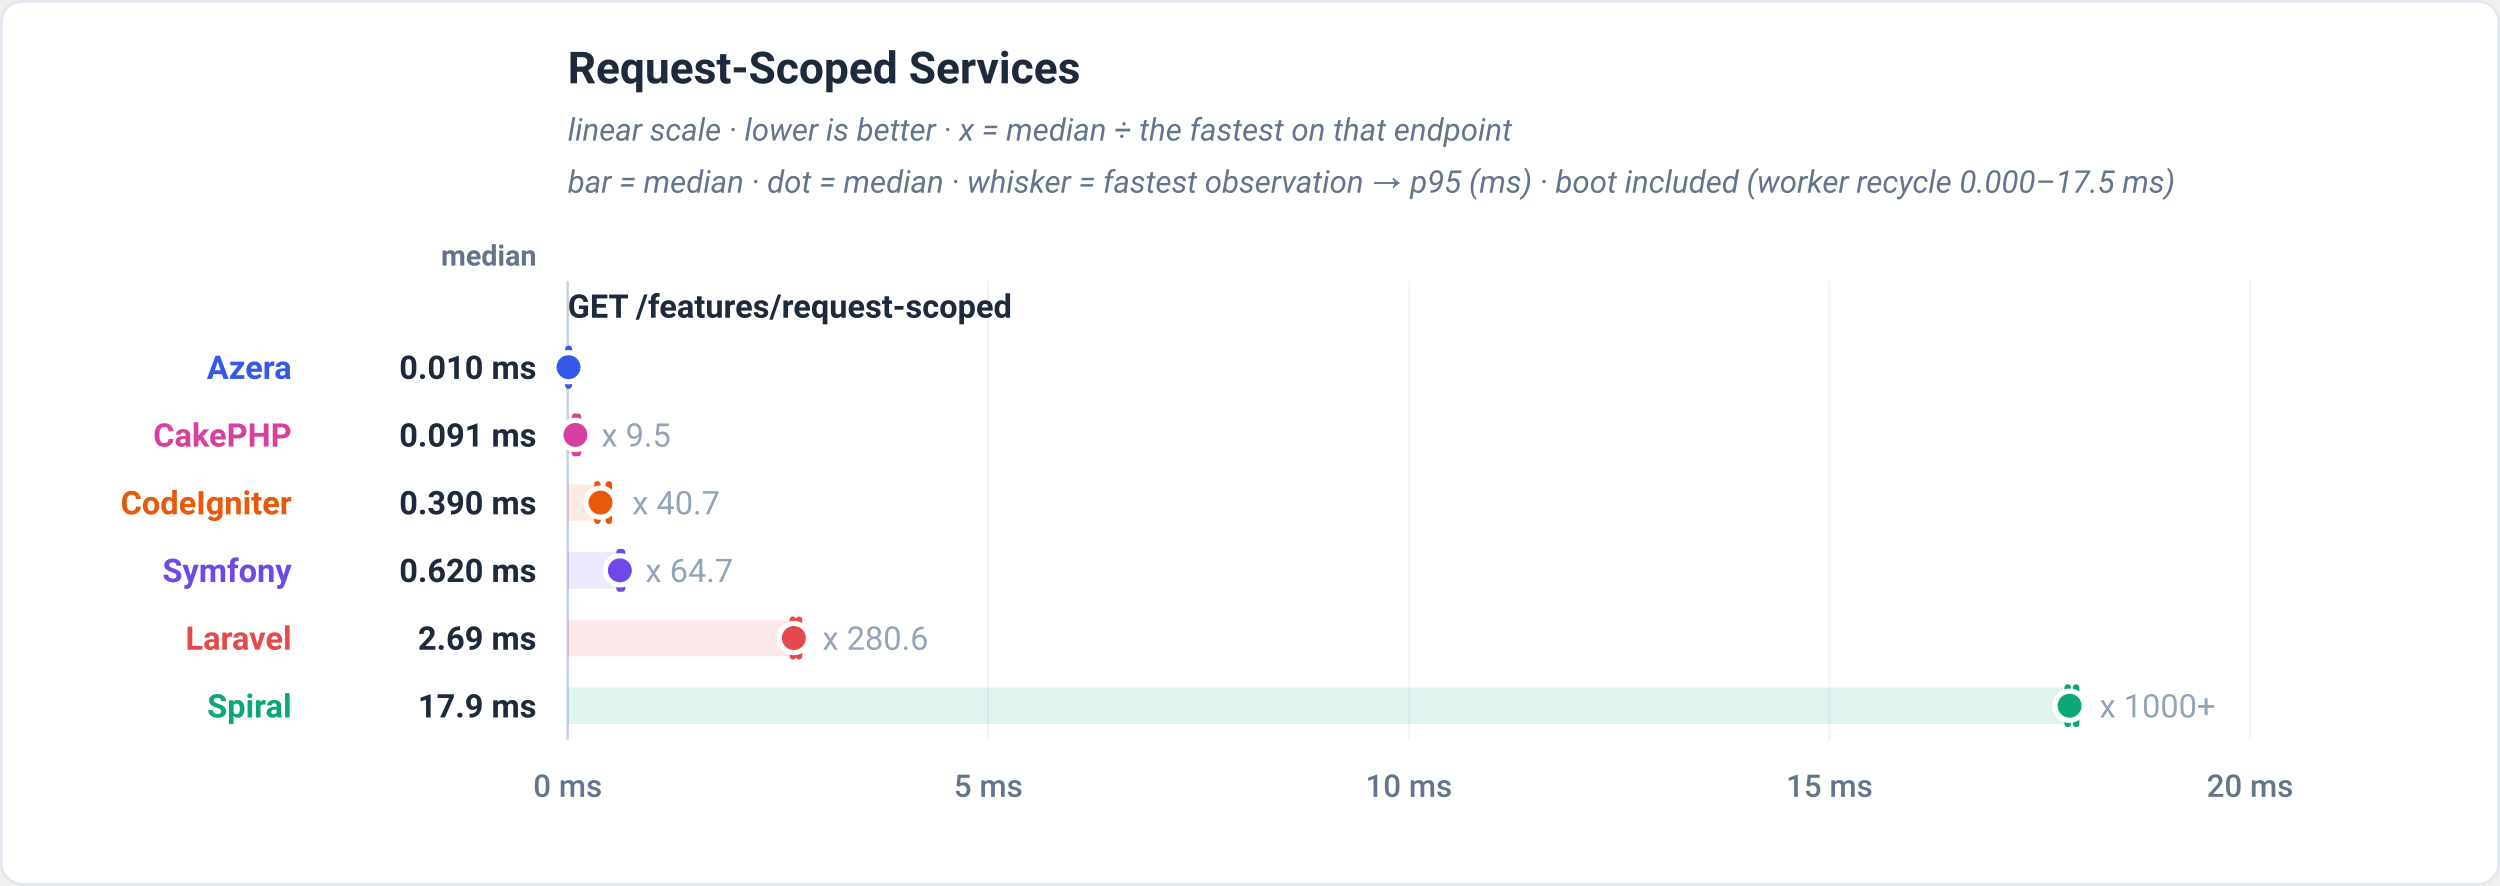
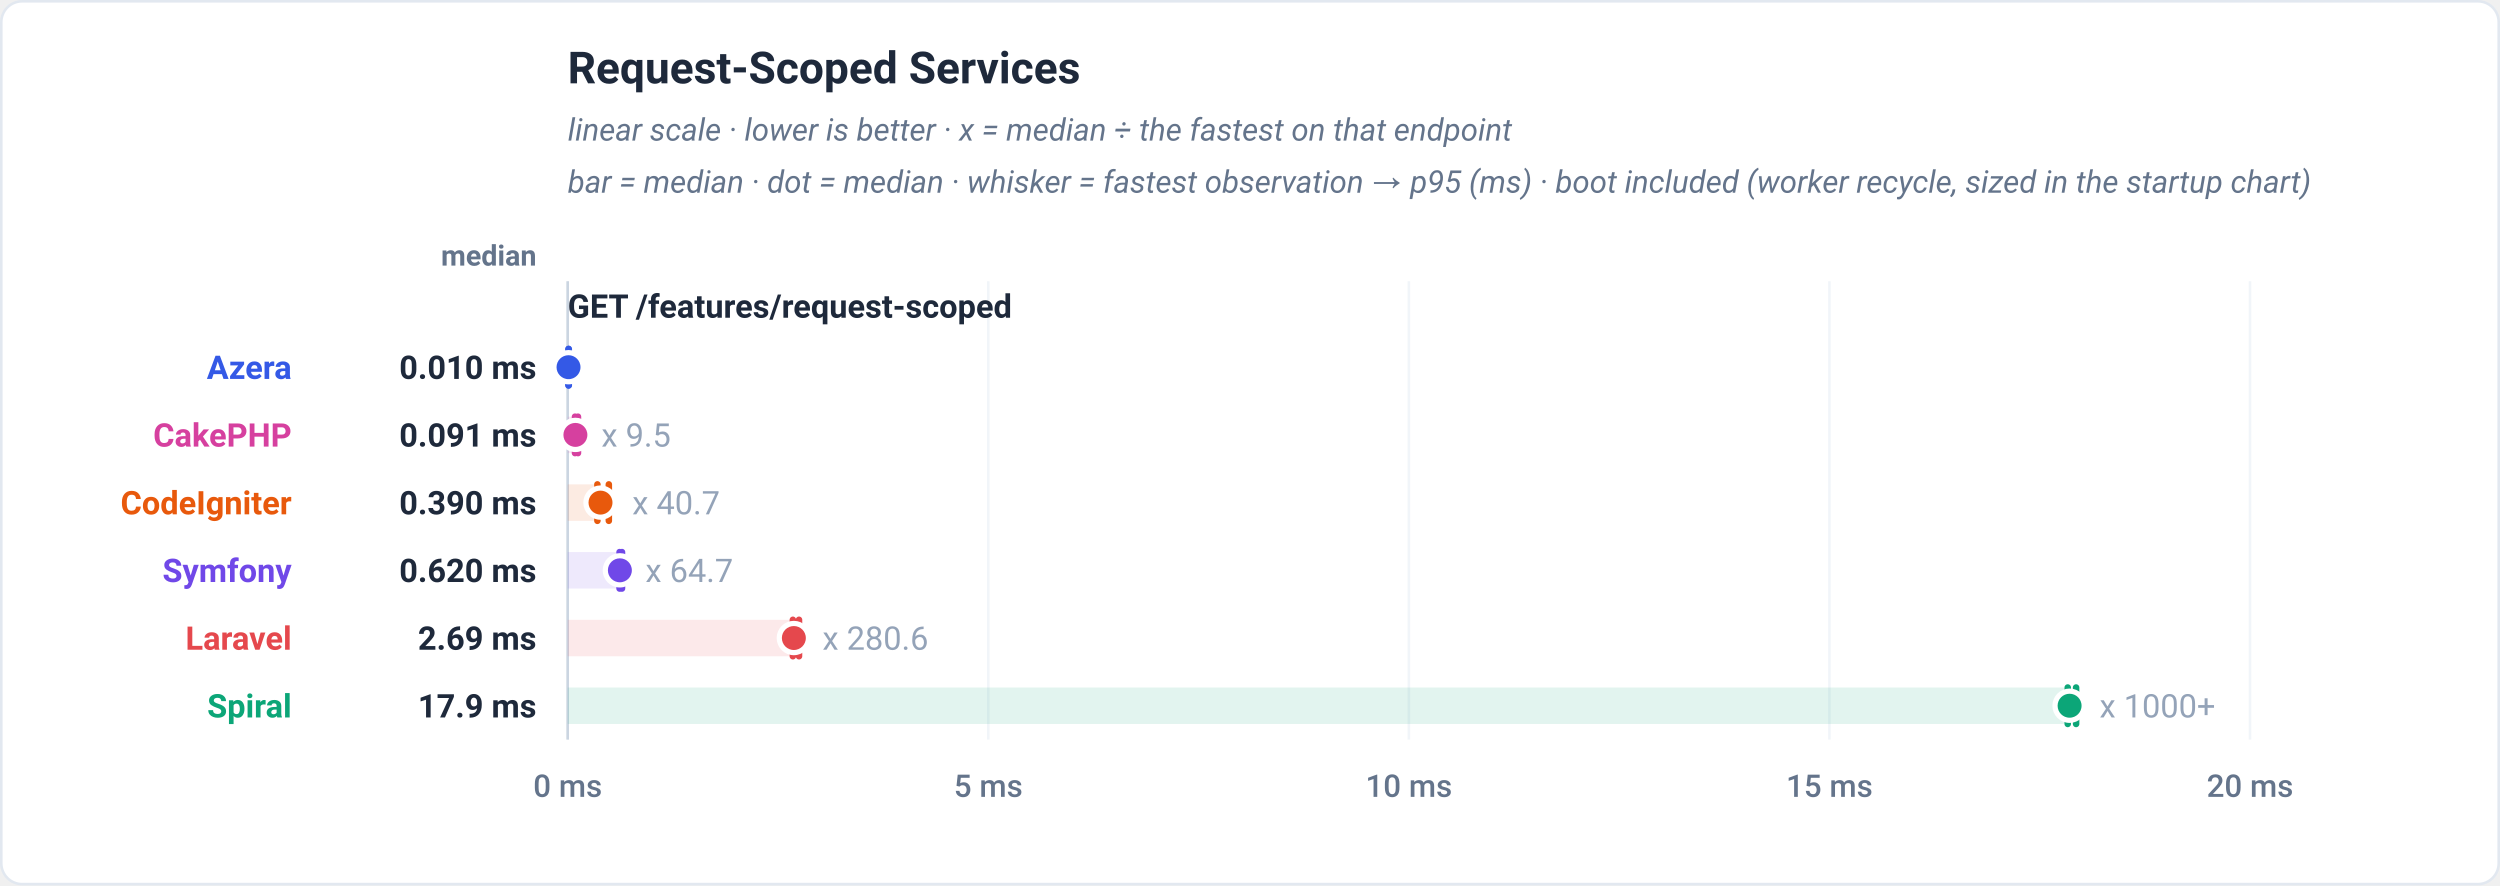
<svg xmlns="http://www.w3.org/2000/svg" viewBox="0 0 960 340" width="960" height="340" role="img" font-family="-apple-system,BlinkMacSystemFont,'Segoe UI',Roboto,Helvetica,Arial,sans-serif">
  <rect x="0.5" y="0.5" width="959" height="339" rx="8" fill="#ffffff" stroke="#e2e8f0" />
  <text x="218" y="32" font-family="-apple-system,BlinkMacSystemFont,'Segoe UI',Roboto,Helvetica,Arial,sans-serif" font-size="17" font-weight="700" fill="#1e293b" text-anchor="start">Request-Scoped Services</text>
  <text x="218" y="54" font-family="-apple-system,BlinkMacSystemFont,'Segoe UI',Roboto,Helvetica,Arial,sans-serif" font-size="12" font-weight="400" fill="#64748b" text-anchor="start" font-style="italic">linear scale · lower is better · x = median ÷ the fastest on that endpoint</text>
-   <text x="218" y="74" font-family="-apple-system,BlinkMacSystemFont,'Segoe UI',Roboto,Helvetica,Arial,sans-serif" font-size="12" font-weight="400" fill="#64748b" text-anchor="start" font-style="italic">bar = median · dot = median · whisker = fastest observation → p95 (ms) · boot included (worker recycle 0.000–17.5 ms)</text>
+   <text x="218" y="74" font-family="-apple-system,BlinkMacSystemFont,'Segoe UI',Roboto,Helvetica,Arial,sans-serif" font-size="12" font-weight="400" fill="#64748b" text-anchor="start" font-style="italic">bar = median · dot = median · whisker = fastest observation → p95 (ms) · boot included (worker recycle, sized in the startup chart)</text>
  <text x="206" y="102" font-family="-apple-system,BlinkMacSystemFont,'Segoe UI',Roboto,Helvetica,Arial,sans-serif" font-size="11" font-weight="600" fill="#64748b" text-anchor="end">median</text>
  <line x1="218" y1="108" x2="218" y2="284" stroke="#f1f5f9" stroke-width="1" />
  <text x="218" y="306" font-family="-apple-system,BlinkMacSystemFont,'Segoe UI',Roboto,Helvetica,Arial,sans-serif" font-size="12" font-weight="500" fill="#64748b" text-anchor="middle">0 ms</text>
  <line x1="379.5" y1="108" x2="379.5" y2="284" stroke="#f1f5f9" stroke-width="1" />
  <text x="379.5" y="306" font-family="-apple-system,BlinkMacSystemFont,'Segoe UI',Roboto,Helvetica,Arial,sans-serif" font-size="12" font-weight="500" fill="#64748b" text-anchor="middle">5 ms</text>
  <line x1="541" y1="108" x2="541" y2="284" stroke="#f1f5f9" stroke-width="1" />
  <text x="541" y="306" font-family="-apple-system,BlinkMacSystemFont,'Segoe UI',Roboto,Helvetica,Arial,sans-serif" font-size="12" font-weight="500" fill="#64748b" text-anchor="middle">10 ms</text>
  <line x1="702.5" y1="108" x2="702.5" y2="284" stroke="#f1f5f9" stroke-width="1" />
  <text x="702.5" y="306" font-family="-apple-system,BlinkMacSystemFont,'Segoe UI',Roboto,Helvetica,Arial,sans-serif" font-size="12" font-weight="500" fill="#64748b" text-anchor="middle">15 ms</text>
  <line x1="864" y1="108" x2="864" y2="284" stroke="#f1f5f9" stroke-width="1" />
  <text x="864" y="306" font-family="-apple-system,BlinkMacSystemFont,'Segoe UI',Roboto,Helvetica,Arial,sans-serif" font-size="12" font-weight="500" fill="#64748b" text-anchor="middle">20 ms</text>
  <line x1="218" y1="108" x2="218" y2="284" stroke="#cbd5e1" stroke-width="1" />
  <text x="218" y="122" font-family="-apple-system,BlinkMacSystemFont,'Segoe UI',Roboto,Helvetica,Arial,sans-serif" font-size="12.5" font-weight="700" fill="#1e293b" text-anchor="start">GET /features/request-scoped</text>
  <rect x="218" y="134" width="0.31" height="14" fill="#3459e6" fill-opacity="0.12" />
  <line x1="218.26" y1="141" x2="218.42" y2="141" stroke="#3459e6" stroke-width="2.5" stroke-linecap="round" opacity="0.5" />
  <line x1="218.26" y1="134" x2="218.26" y2="148" stroke="#3459e6" stroke-width="2.5" stroke-linecap="round" />
  <line x1="218.42" y1="134" x2="218.42" y2="148" stroke="#3459e6" stroke-width="2.5" stroke-linecap="round" />
  <circle cx="218.31" cy="141" r="5.6" fill="#3459e6" stroke="#ffffff" stroke-width="2" />
  <text x="112" y="145.5" font-family="-apple-system,BlinkMacSystemFont,'Segoe UI',Roboto,Helvetica,Arial,sans-serif" font-size="12.5" font-weight="700" fill="#3459e6" text-anchor="end">Azera</text>
  <text x="206" y="145.5" font-family="-apple-system,BlinkMacSystemFont,'Segoe UI',Roboto,Helvetica,Arial,sans-serif" font-size="12.5" font-weight="700" fill="#1e293b" text-anchor="end">0.010 ms</text>
  <rect x="218" y="160" width="2.95" height="14" fill="#d6409f" fill-opacity="0.12" />
  <line x1="220.8" y1="167" x2="221.94" y2="167" stroke="#d6409f" stroke-width="2.5" stroke-linecap="round" opacity="0.5" />
  <line x1="220.8" y1="160" x2="220.8" y2="174" stroke="#d6409f" stroke-width="2.5" stroke-linecap="round" />
  <line x1="221.94" y1="160" x2="221.94" y2="174" stroke="#d6409f" stroke-width="2.5" stroke-linecap="round" />
  <circle cx="220.95" cy="167" r="5.6" fill="#d6409f" stroke="#ffffff" stroke-width="2" />
  <text x="230.94" y="171.5" font-family="-apple-system,BlinkMacSystemFont,'Segoe UI',Roboto,Helvetica,Arial,sans-serif" font-size="12.5" font-weight="400" fill="#94a3b8" text-anchor="start" stroke="#ffffff" stroke-width="3" paint-order="stroke" stroke-linejoin="round">x 9.5</text>
  <text x="112" y="171.5" font-family="-apple-system,BlinkMacSystemFont,'Segoe UI',Roboto,Helvetica,Arial,sans-serif" font-size="12.5" font-weight="700" fill="#d6409f" text-anchor="end">CakePHP</text>
  <text x="206" y="171.5" font-family="-apple-system,BlinkMacSystemFont,'Segoe UI',Roboto,Helvetica,Arial,sans-serif" font-size="12.5" font-weight="700" fill="#1e293b" text-anchor="end">0.091 ms</text>
  <rect x="218" y="186" width="12.59" height="14" fill="#e8590c" fill-opacity="0.12" />
  <line x1="229.4" y1="193" x2="233.79" y2="193" stroke="#e8590c" stroke-width="2.5" stroke-linecap="round" opacity="0.5" />
  <line x1="229.4" y1="186" x2="229.4" y2="200" stroke="#e8590c" stroke-width="2.5" stroke-linecap="round" />
  <line x1="233.79" y1="186" x2="233.79" y2="200" stroke="#e8590c" stroke-width="2.5" stroke-linecap="round" />
  <circle cx="230.59" cy="193" r="5.6" fill="#e8590c" stroke="#ffffff" stroke-width="2" />
  <text x="242.79" y="197.5" font-family="-apple-system,BlinkMacSystemFont,'Segoe UI',Roboto,Helvetica,Arial,sans-serif" font-size="12.5" font-weight="400" fill="#94a3b8" text-anchor="start" stroke="#ffffff" stroke-width="3" paint-order="stroke" stroke-linejoin="round">x 40.7</text>
  <text x="112" y="197.5" font-family="-apple-system,BlinkMacSystemFont,'Segoe UI',Roboto,Helvetica,Arial,sans-serif" font-size="12.5" font-weight="700" fill="#e8590c" text-anchor="end">CodeIgniter</text>
  <text x="206" y="197.5" font-family="-apple-system,BlinkMacSystemFont,'Segoe UI',Roboto,Helvetica,Arial,sans-serif" font-size="12.5" font-weight="700" fill="#1e293b" text-anchor="end">0.390 ms</text>
  <rect x="218" y="212" width="20.03" height="14" fill="#7048e8" fill-opacity="0.12" />
  <line x1="237.91" y1="219" x2="238.85" y2="219" stroke="#7048e8" stroke-width="2.5" stroke-linecap="round" opacity="0.5" />
  <line x1="237.91" y1="212" x2="237.91" y2="226" stroke="#7048e8" stroke-width="2.5" stroke-linecap="round" />
  <line x1="238.85" y1="212" x2="238.85" y2="226" stroke="#7048e8" stroke-width="2.5" stroke-linecap="round" />
  <circle cx="238.03" cy="219" r="5.6" fill="#7048e8" stroke="#ffffff" stroke-width="2" />
  <text x="247.85" y="223.5" font-family="-apple-system,BlinkMacSystemFont,'Segoe UI',Roboto,Helvetica,Arial,sans-serif" font-size="12.5" font-weight="400" fill="#94a3b8" text-anchor="start" stroke="#ffffff" stroke-width="3" paint-order="stroke" stroke-linejoin="round">x 64.7</text>
  <text x="112" y="223.5" font-family="-apple-system,BlinkMacSystemFont,'Segoe UI',Roboto,Helvetica,Arial,sans-serif" font-size="12.5" font-weight="700" fill="#7048e8" text-anchor="end">Symfony</text>
  <text x="206" y="223.5" font-family="-apple-system,BlinkMacSystemFont,'Segoe UI',Roboto,Helvetica,Arial,sans-serif" font-size="12.5" font-weight="700" fill="#1e293b" text-anchor="end">0.620 ms</text>
  <rect x="218" y="238" width="86.84" height="14" fill="#e5484d" fill-opacity="0.12" />
  <line x1="304.46" y1="245" x2="306.82" y2="245" stroke="#e5484d" stroke-width="2.5" stroke-linecap="round" opacity="0.5" />
  <line x1="304.46" y1="238" x2="304.46" y2="252" stroke="#e5484d" stroke-width="2.5" stroke-linecap="round" />
  <line x1="306.82" y1="238" x2="306.82" y2="252" stroke="#e5484d" stroke-width="2.5" stroke-linecap="round" />
  <circle cx="304.84" cy="245" r="5.6" fill="#e5484d" stroke="#ffffff" stroke-width="2" />
  <text x="315.82" y="249.5" font-family="-apple-system,BlinkMacSystemFont,'Segoe UI',Roboto,Helvetica,Arial,sans-serif" font-size="12.5" font-weight="400" fill="#94a3b8" text-anchor="start" stroke="#ffffff" stroke-width="3" paint-order="stroke" stroke-linejoin="round">x 280.6</text>
  <text x="112" y="249.5" font-family="-apple-system,BlinkMacSystemFont,'Segoe UI',Roboto,Helvetica,Arial,sans-serif" font-size="12.5" font-weight="700" fill="#e5484d" text-anchor="end">Laravel</text>
  <text x="206" y="249.5" font-family="-apple-system,BlinkMacSystemFont,'Segoe UI',Roboto,Helvetica,Arial,sans-serif" font-size="12.5" font-weight="700" fill="#1e293b" text-anchor="end">2.69 ms</text>
  <rect x="218" y="264" width="576.72" height="14" fill="#0ca678" fill-opacity="0.12" />
  <line x1="794.01" y1="271" x2="797.22" y2="271" stroke="#0ca678" stroke-width="2.5" stroke-linecap="round" opacity="0.5" />
  <line x1="794.01" y1="264" x2="794.01" y2="278" stroke="#0ca678" stroke-width="2.5" stroke-linecap="round" />
  <line x1="797.22" y1="264" x2="797.22" y2="278" stroke="#0ca678" stroke-width="2.5" stroke-linecap="round" />
  <circle cx="794.72" cy="271" r="5.6" fill="#0ca678" stroke="#ffffff" stroke-width="2" />
  <text x="806.22" y="275.5" font-family="-apple-system,BlinkMacSystemFont,'Segoe UI',Roboto,Helvetica,Arial,sans-serif" font-size="12.5" font-weight="400" fill="#94a3b8" text-anchor="start" stroke="#ffffff" stroke-width="3" paint-order="stroke" stroke-linejoin="round">x 1000+</text>
  <text x="112" y="275.5" font-family="-apple-system,BlinkMacSystemFont,'Segoe UI',Roboto,Helvetica,Arial,sans-serif" font-size="12.5" font-weight="700" fill="#0ca678" text-anchor="end">Spiral</text>
  <text x="206" y="275.5" font-family="-apple-system,BlinkMacSystemFont,'Segoe UI',Roboto,Helvetica,Arial,sans-serif" font-size="12.5" font-weight="700" fill="#1e293b" text-anchor="end">17.9 ms</text>
</svg>
